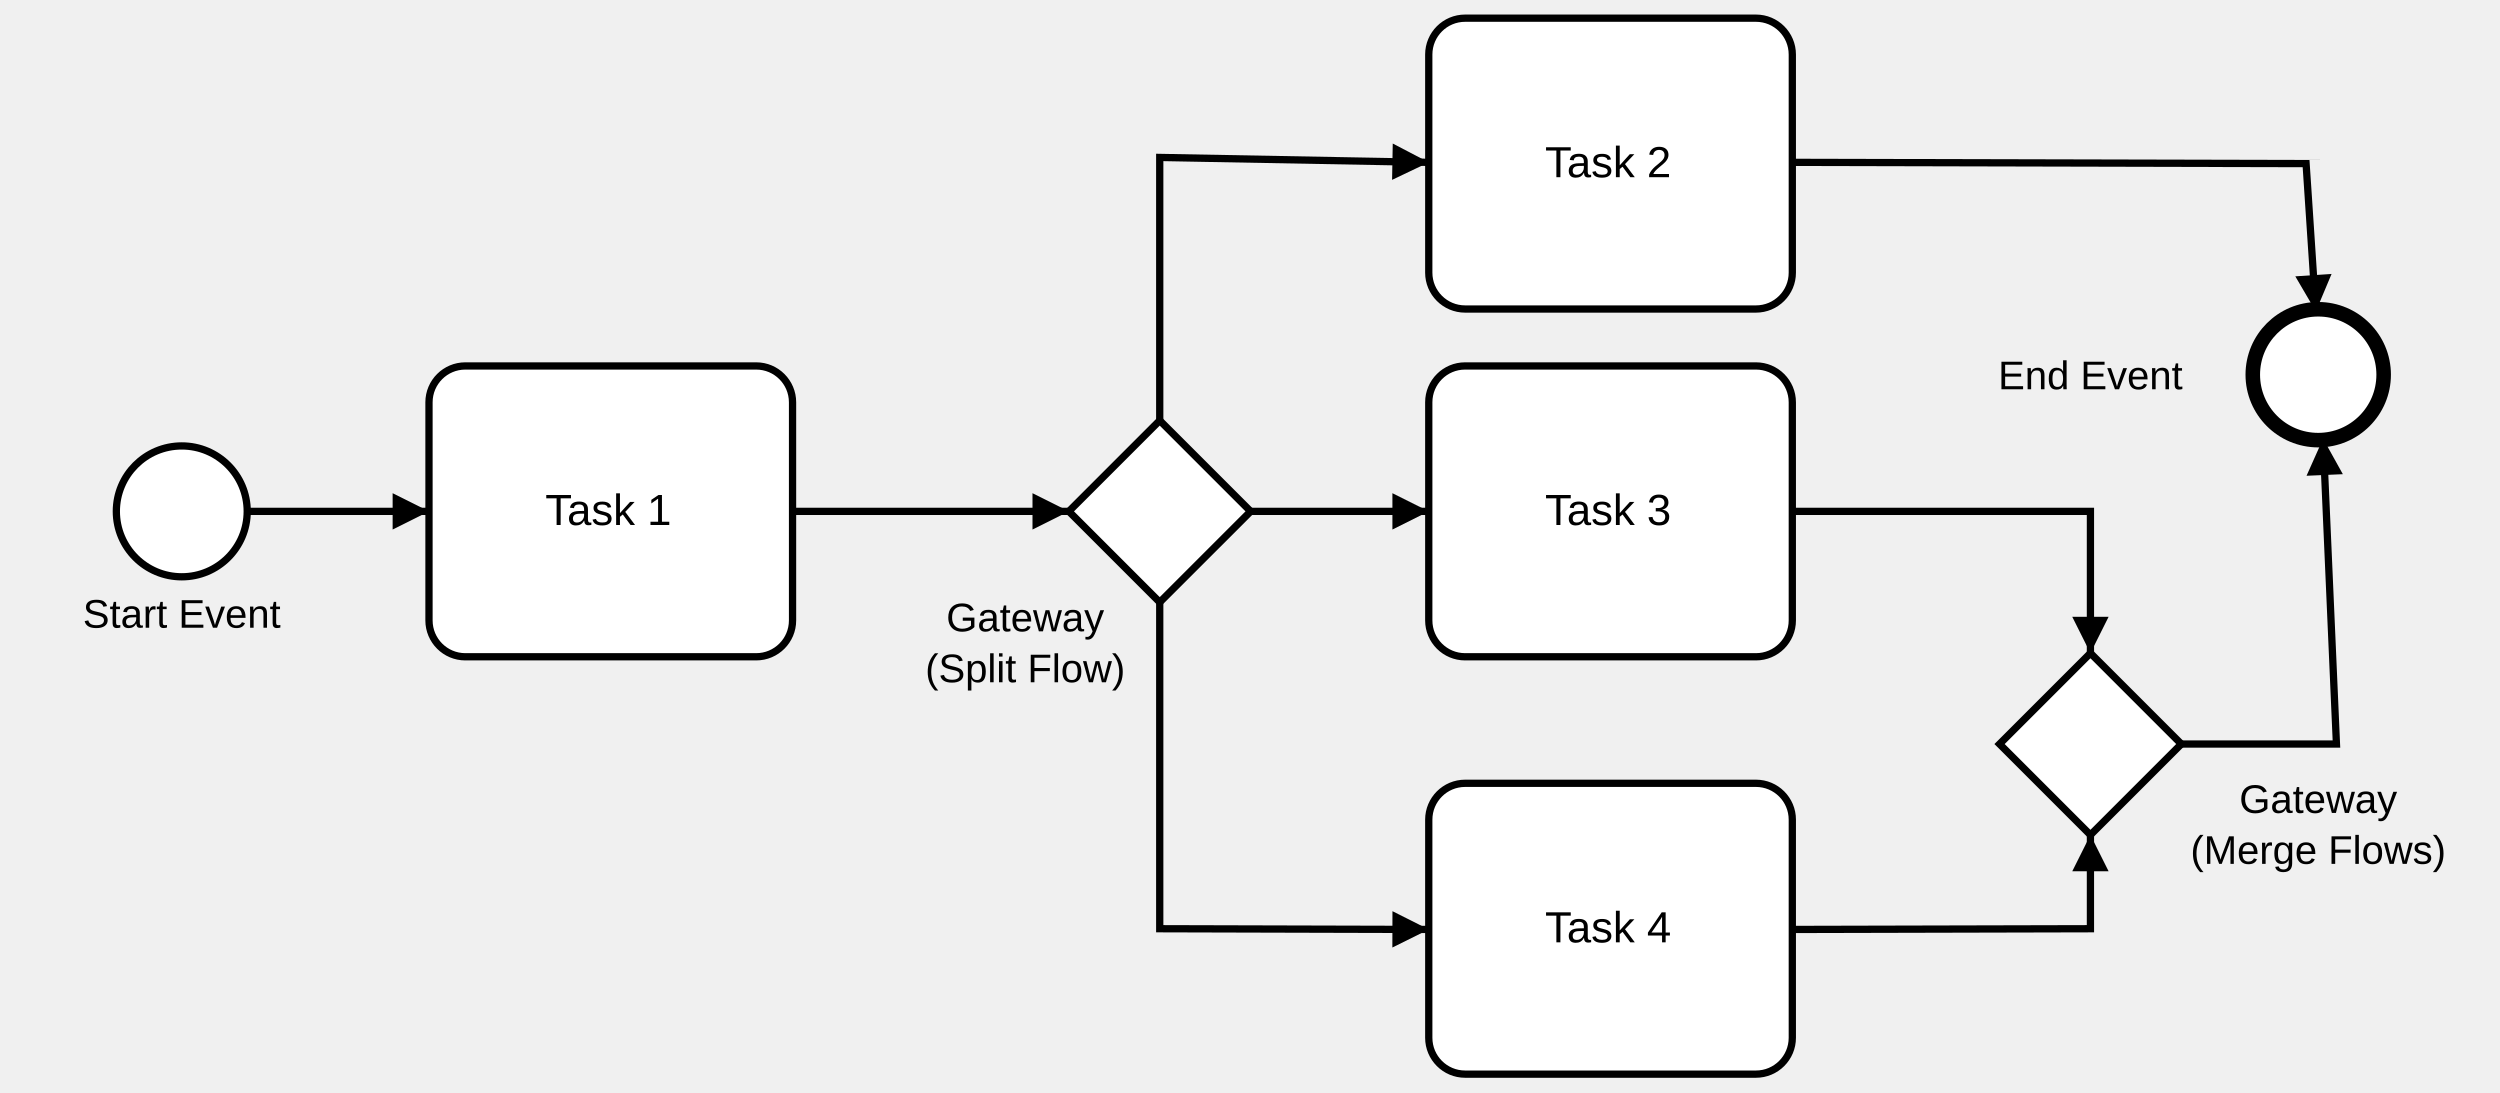
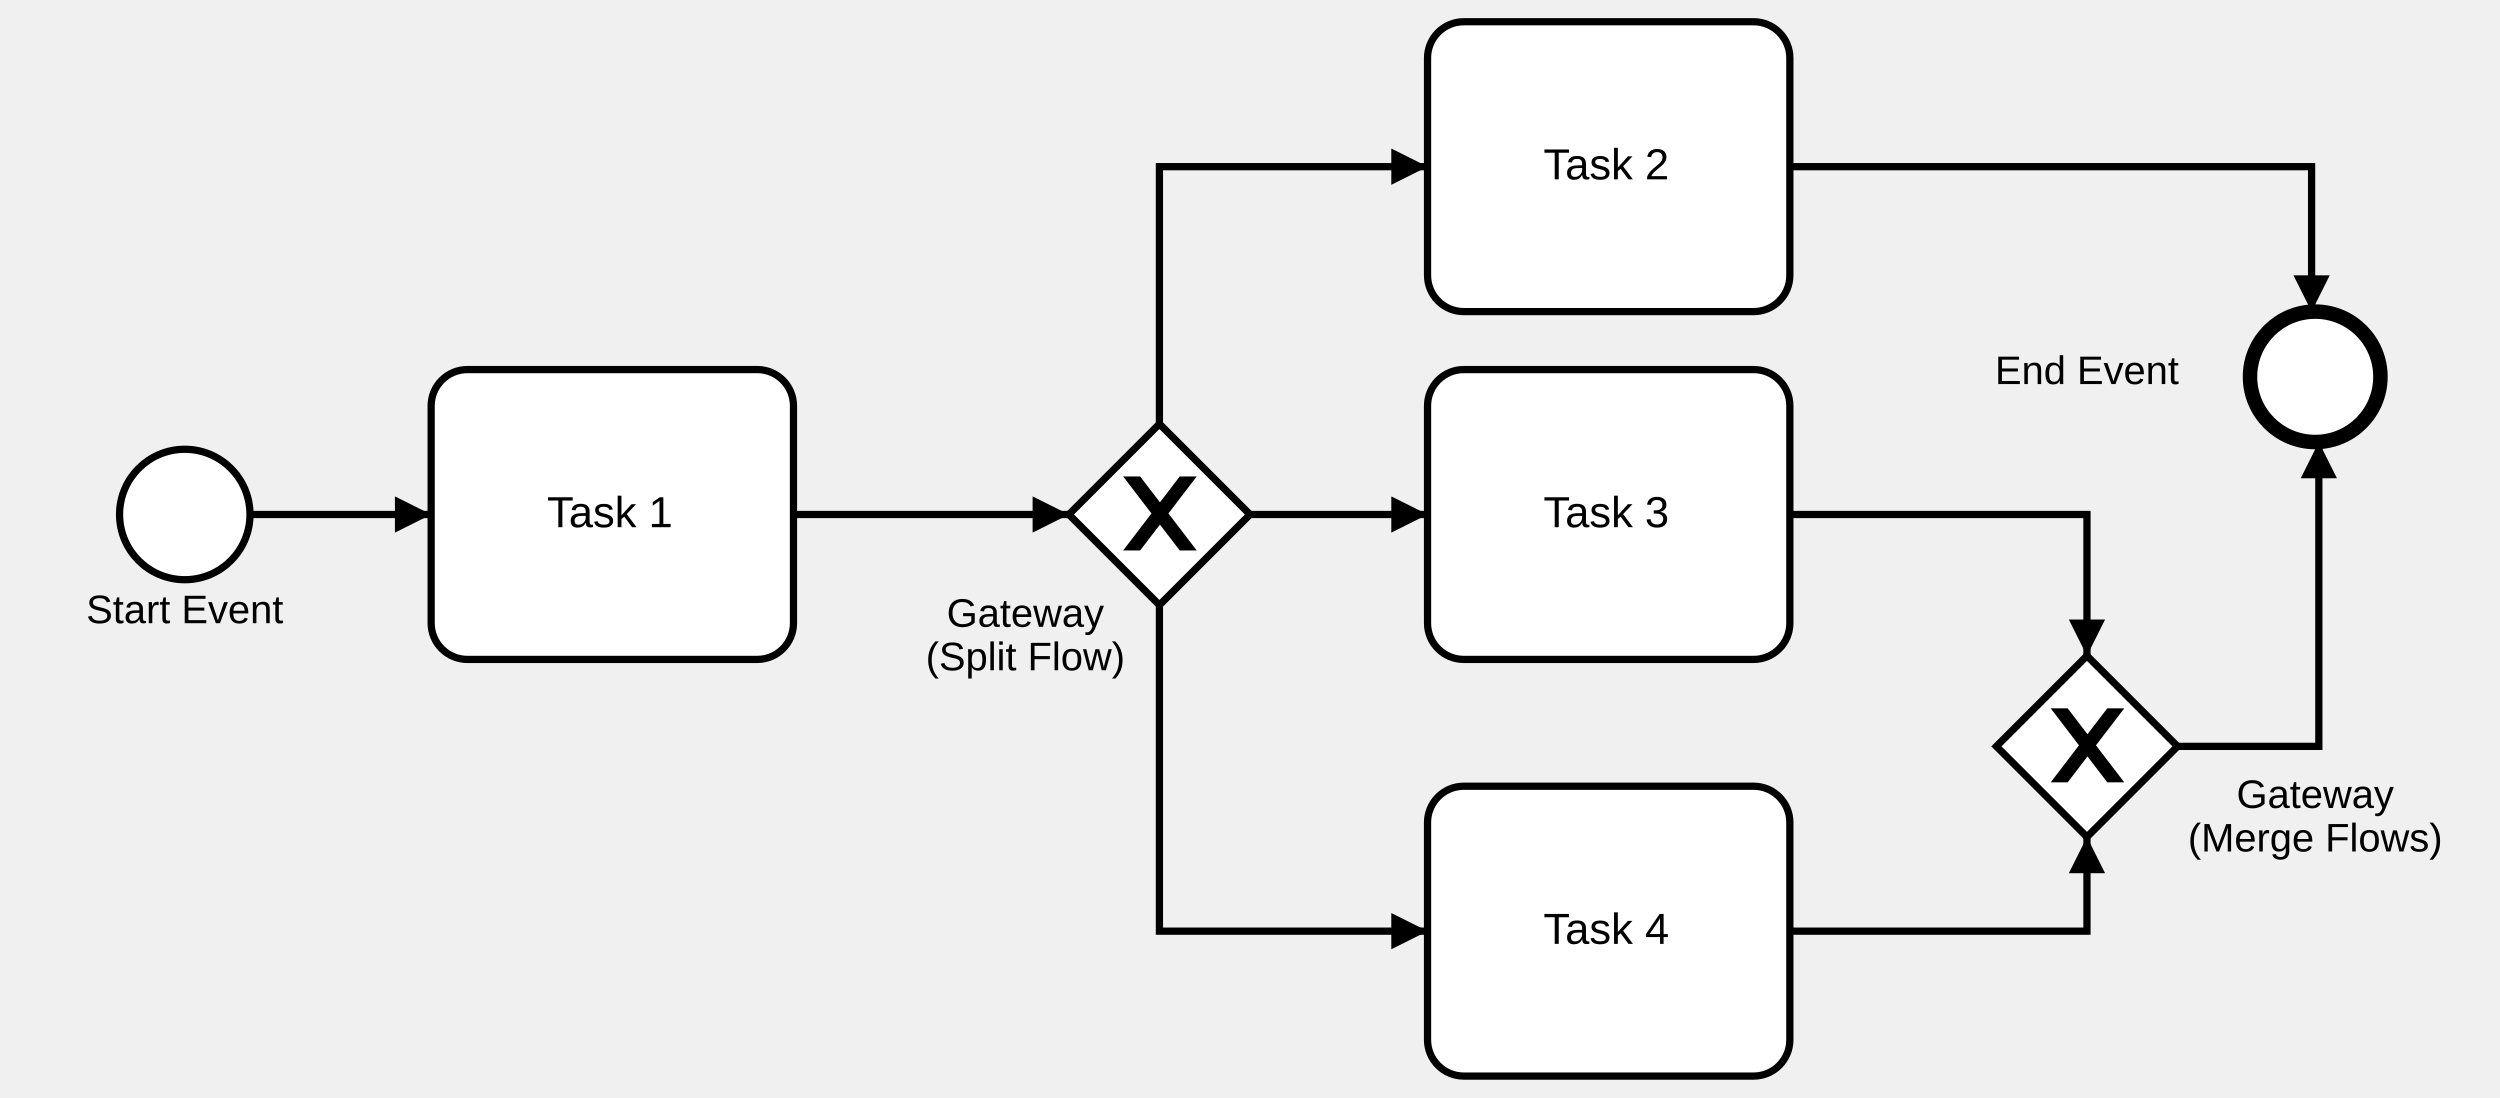
- <svg xmlns="http://www.w3.org/2000/svg" width="687.657" height="300.457" viewBox="141 -20.659 687.657 300.457" version="1.1">
+ <svg xmlns="http://www.w3.org/2000/svg" width="690" height="303" viewBox="140 -22 690 303" version="1.1">
  <defs>
-     <marker viewBox="0 0 20 20" markerWidth="10" markerHeight="10" orient="auto" refX="11" refY="10" id="markerSi19hnm357">
+     <marker viewBox="0 0 20 20" markerWidth="10" markerHeight="10" orient="auto" refX="11" refY="10" id="markerSi8kf9c5xbd">
      <path d="M 1 5 L 11 10 L 1 15 Z" fill="#000000" style="stroke-width: 1px; stroke-linecap: round; stroke-dasharray: 10000px, 1px;" />
    </marker>
-     <marker viewBox="0 0 20 20" markerWidth="20" markerHeight="20" orient="auto" refX="6" refY="6" id="markerSi19hnm359">
+     <marker viewBox="0 0 20 20" markerWidth="20" markerHeight="20" orient="auto" refX="6" refY="6" id="markerSi8kf9c5xbf">
      <circle cx="6" cy="6" r="5" fill="#ffffff" stroke="#000000" style="stroke-width: 1px; stroke-linecap: round; stroke-dasharray: 10000px, 1px;" />
    </marker>
-     <marker viewBox="0 0 20 20" markerWidth="20" markerHeight="20" orient="auto" refX="11" refY="10" id="markerSi19hnm35b">
+     <marker viewBox="0 0 20 20" markerWidth="20" markerHeight="20" orient="auto" refX="11" refY="10" id="markerSi8kf9c5xbh">
      <path d="M 1 5 L 11 10 L 1 15 Z" fill="#ffffff" stroke="#000000" style="stroke-width: 1px; stroke-linecap: round; stroke-dasharray: 10000px, 1px;" />
    </marker>
-     <marker viewBox="0 0 20 20" markerWidth="10" markerHeight="10" orient="auto" refX="11" refY="10" id="markerSi19hnm35d">
+     <marker viewBox="0 0 20 20" markerWidth="10" markerHeight="10" orient="auto" refX="11" refY="10" id="markerSi8kf9c5xbj">
      <path d="M 1 5 L 11 10 L 1 15" fill="#ffffff" stroke="#000000" style="stroke-width: 1px; stroke-linecap: round; stroke-dasharray: 10000px, 1px;" />
    </marker>
-     <marker viewBox="0 0 20 20" markerWidth="10" markerHeight="10" orient="auto" refX="-1" refY="10" id="markerSi19hnm35f">
+     <marker viewBox="0 0 20 20" markerWidth="10" markerHeight="10" orient="auto" refX="-1" refY="10" id="markerSi8kf9c5xbl">
      <path d="M 0 10 L 8 6 L 16 10 L 8 14 Z" fill="#ffffff" stroke="#000000" style="stroke-width: 1px; stroke-linecap: round; stroke-dasharray: 10000px, 1px;" />
    </marker>
-     <marker viewBox="0 0 20 20" markerWidth="10" markerHeight="10" orient="auto" refX="-5" refY="10" id="markerSi19hnm35h">
+     <marker viewBox="0 0 20 20" markerWidth="10" markerHeight="10" orient="auto" refX="-5" refY="10" id="markerSi8kf9c5xbn">
      <path d="M 1 4 L 5 16" fill="#000000" stroke="#000000" style="stroke-width: 1px; stroke-linecap: round; stroke-dasharray: 10000px, 1px;" />
    </marker>
  </defs>
-   <g class=" djs-group djs-shape" data-element-id="StartEvent_1" transform="matrix(1,0,0,1,173,102)" style="display: block; touch-action: pan-y; -webkit-user-select: none; -webkit-user-drag: none; -webkit-tap-highlight-color: rgba(0, 0, 0, 0);">
-     <rect fill="none" class="djs-outline" x="-5" y="-5" width="46" height="46" />
-     <g class=" djs-visual">
-       <circle cx="18" cy="18" r="18" stroke="#000000" fill="#ffffff" style="stroke-width: 2px;" />
-     </g>
-     <rect x="0" y="0" width="36" height="36" fill="none" stroke="#ffffff" style="stroke-opacity: 0; stroke-width: 10px;" class="djs-hit" />
-   </g>
-   <g class=" djs-group djs-shape" data-element-id="StartEvent_1_label" transform="matrix(1,0,0,1,146,138)" style="display: block; touch-action: pan-y; -webkit-user-select: none; -webkit-user-drag: none; -webkit-tap-highlight-color: rgba(0, 0, 0, 0);">
-     <rect fill="none" class="djs-outline" x="-5" y="-5" width="100" height="30" />
-     <rect x="0" y="0" width="90" height="20" fill="none" stroke="#ffffff" style="stroke-opacity: 0; stroke-width: 10px;" class="djs-hit" />
-     <g class=" djs-visual">
-       <text class=" djs-label" style="font-family: Arial, sans-serif; font-size: 11px;">
-         <tspan x="17.789" y="14">Start Event</tspan>
-       </text>
-     </g>
-   </g>
-   <g class=" djs-group djs-shape" data-element-id="Task_0qrckvo" transform="matrix(1,0,0,1,259,80)" style="display: block; touch-action: pan-y; -webkit-user-select: none; -webkit-user-drag: none; -webkit-tap-highlight-color: rgba(0, 0, 0, 0);">
-     <rect fill="none" class="djs-outline" x="-5" y="-5" width="110" height="90" />
-     <rect x="0" y="0" width="100" height="80" fill="none" stroke="#ffffff" style="stroke-opacity: 0; stroke-width: 10px;" class="djs-hit" />
-     <g class=" djs-visual">
-       <rect x="0" y="0" width="100" height="80" rx="10" ry="10" stroke="#000000" fill="#ffffff" style="stroke-width: 2px;" />
-       <text class=" djs-label" style="font-family: Arial, sans-serif; font-size: 12px;">
-         <tspan x="31.992" y="43.75">Task 1</tspan>
-       </text>
-     </g>
-   </g>
-   <g class=" djs-group djs-connection" data-element-id="SequenceFlow_1e0omsa" style="display: block; touch-action: pan-y; -webkit-user-select: none; -webkit-user-drag: none; -webkit-tap-highlight-color: rgba(0, 0, 0, 0);">
-     <polyline points="209,120 259,120 " fill="none" stroke="#ffffff" style="stroke-opacity: 0; stroke-width: 10px;" class="djs-hit" />
-     <g class=" djs-visual">
-       <path d="m  209,120L259,120 " fill="none" stroke="#000000" style="stroke-width: 2px; marker-end: url(#markerSi19hnm357);" />
-     </g>
-   </g>
-   <g class=" djs-group djs-shape" data-element-id="SequenceFlow_1e0omsa_label" transform="matrix(1,0,0,1,189,110)" style="display: none; touch-action: pan-y; -webkit-user-select: none; -webkit-user-drag: none; -webkit-tap-highlight-color: rgba(0, 0, 0, 0);">
-     <rect fill="none" class="djs-outline" x="-5" y="-5" width="100" height="30" />
-     <rect x="0" y="0" width="90" height="20" fill="none" stroke="#ffffff" style="stroke-opacity: 0; stroke-width: 10px;" class="djs-hit" />
-     <g class=" djs-visual">
-       <text class=" djs-label" style="font-family: Arial, sans-serif; font-size: 11px;">
-         <tspan x="45" y="0" />
-       </text>
-     </g>
-   </g>
-   <g class=" djs-group djs-shape" data-element-id="ExclusiveGateway_13vn7qs" transform="matrix(1,0,0,1,435,95)" style="display: block; touch-action: pan-y; -webkit-user-select: none; -webkit-user-drag: none; -webkit-tap-highlight-color: rgba(0, 0, 0, 0);">
-     <rect fill="none" class="djs-outline" x="-5" y="-5" width="60" height="60" />
-     <rect x="0" y="0" width="50" height="50" fill="none" stroke="#ffffff" style="stroke-opacity: 0; stroke-width: 10px;" class="djs-hit" />
-     <g class=" djs-visual">
-       <polygon points="25,0,50,25,25,50,0,25" stroke="#000000" fill="#ffffff" style="stroke-width: 2px;" />
-     </g>
-   </g>
-   <g class=" djs-group djs-shape" data-element-id="ExclusiveGateway_13vn7qs_label" transform="matrix(1,0,0,1,378,139)" style="display: block; touch-action: pan-y; -webkit-user-select: none; -webkit-user-drag: none; -webkit-tap-highlight-color: rgba(0, 0, 0, 0);">
-     <rect fill="none" class="djs-outline" x="-5" y="-5" width="100" height="30" />
-     <rect x="0" y="0" width="90" height="20" fill="none" stroke="#ffffff" style="stroke-opacity: 0; stroke-width: 10px;" class="djs-hit" />
-     <g class=" djs-visual">
-       <text class=" djs-label" style="font-family: Arial, sans-serif; font-size: 11px;">
-         <tspan x="23.289" y="14">Gateway</tspan>
-         <tspan x="17.492" y="28">(Split Flow)</tspan>
-       </text>
-     </g>
-   </g>
-   <g class=" djs-group djs-connection" data-element-id="SequenceFlow_0qd1hb6" style="display: block; touch-action: pan-y; -webkit-user-select: none; -webkit-user-drag: none; -webkit-tap-highlight-color: rgba(0, 0, 0, 0);">
-     <polyline points="359,120 435,120 " fill="none" stroke="#ffffff" style="stroke-opacity: 0; stroke-width: 10px;" class="djs-hit" />
-     <g class=" djs-visual">
-       <path d="m  359,120L435,120 " fill="none" stroke="#000000" style="stroke-width: 2px; marker-end: url(#markerSi19hnm357);" />
-     </g>
-   </g>
-   <g class=" djs-group djs-shape" data-element-id="SequenceFlow_0qd1hb6_label" transform="matrix(1,0,0,1,351.5,110)" style="display: none; touch-action: pan-y; -webkit-user-select: none; -webkit-user-drag: none; -webkit-tap-highlight-color: rgba(0, 0, 0, 0);">
-     <rect fill="none" class="djs-outline" x="-5" y="-5" width="100" height="30" />
-     <rect x="0" y="0" width="90" height="20" fill="none" stroke="#ffffff" style="stroke-opacity: 0; stroke-width: 10px;" class="djs-hit" />
-     <g class=" djs-visual">
-       <text class=" djs-label" style="font-family: Arial, sans-serif; font-size: 11px;">
-         <tspan x="45" y="0" />
-       </text>
-     </g>
-   </g>
-   <g class=" djs-group djs-shape" data-element-id="Task_0tgrn3k" transform="matrix(1,0,0,1,534,80)" style="display: block; touch-action: pan-y; -webkit-user-select: none; -webkit-user-drag: none; -webkit-tap-highlight-color: rgba(0, 0, 0, 0);">
-     <rect fill="none" class="djs-outline" x="-5" y="-5" width="110" height="90" />
-     <rect x="0" y="0" width="100" height="80" fill="none" stroke="#ffffff" style="stroke-opacity: 0; stroke-width: 10px;" class="djs-hit" />
-     <g class=" djs-visual">
-       <rect x="0" y="0" width="100" height="80" rx="10" ry="10" stroke="#000000" fill="#ffffff" style="stroke-width: 2px;" />
-       <text class=" djs-label" style="font-family: Arial, sans-serif; font-size: 12px;">
-         <tspan x="31.992" y="43.75">Task 3</tspan>
-       </text>
-     </g>
-   </g>
-   <g class=" djs-group djs-connection" data-element-id="SequenceFlow_0dim529" style="display: block; touch-action: pan-y; -webkit-user-select: none; -webkit-user-drag: none; -webkit-tap-highlight-color: rgba(0, 0, 0, 0);">
-     <polyline points="485,120 534,120 " fill="none" stroke="#ffffff" style="stroke-opacity: 0; stroke-width: 10px;" class="djs-hit" />
-     <g class=" djs-visual">
-       <path d="m  485,120L534,120 " fill="none" stroke="#000000" style="stroke-width: 2px; marker-end: url(#markerSi19hnm357);" />
-     </g>
-   </g>
-   <g class=" djs-group djs-shape" data-element-id="SequenceFlow_0dim529_label" transform="matrix(1,0,0,1,464,110)" style="display: none; touch-action: pan-y; -webkit-user-select: none; -webkit-user-drag: none; -webkit-tap-highlight-color: rgba(0, 0, 0, 0);">
-     <rect fill="none" class="djs-outline" x="-5" y="-5" width="100" height="30" />
-     <rect x="0" y="0" width="90" height="20" fill="none" stroke="#ffffff" style="stroke-opacity: 0; stroke-width: 10px;" class="djs-hit" />
-     <g class=" djs-visual">
-       <text class=" djs-label" style="font-family: Arial, sans-serif; font-size: 11px;">
-         <tspan x="45" y="0" />
-       </text>
-     </g>
-   </g>
-   <g class=" djs-group djs-shape" data-element-id="Task_0rl6inp" transform="matrix(1,0,0,1,534,194.7978)" style="display: block; touch-action: pan-y; -webkit-user-select: none; -webkit-user-drag: none; -webkit-tap-highlight-color: rgba(0, 0, 0, 0);">
-     <rect fill="none" class="djs-outline" x="-5" y="-5" width="110" height="90" />
-     <rect x="0" y="0" width="100" height="80" fill="none" stroke="#ffffff" style="stroke-opacity: 0; stroke-width: 10px;" class="djs-hit" />
-     <g class=" djs-visual">
-       <rect x="0" y="0" width="100" height="80" rx="10" ry="10" stroke="#000000" fill="#ffffff" style="stroke-width: 2px;" />
-       <text class=" djs-label" style="font-family: Arial, sans-serif; font-size: 12px;">
-         <tspan x="31.992" y="43.75">Task 4</tspan>
-       </text>
-     </g>
-   </g>
-   <g class=" djs-group djs-connection" data-element-id="SequenceFlow_13bc7dv" style="display: block; touch-action: pan-y; -webkit-user-select: none; -webkit-user-drag: none; -webkit-tap-highlight-color: rgba(0, 0, 0, 0);">
-     <polyline points="460,145 460,234.798 534,235 " fill="none" stroke="#ffffff" style="stroke-opacity: 0; stroke-width: 10px;" class="djs-hit" />
-     <g class=" djs-visual">
-       <path d="m  460,145L460,234.798 L534,235 " fill="none" stroke="#000000" style="stroke-width: 2px; marker-end: url(#markerSi19hnm357);" />
-     </g>
-   </g>
-   <g class=" djs-group djs-shape" data-element-id="SequenceFlow_13bc7dv_label" transform="matrix(1,0,0,1,464,110)" style="display: none; touch-action: pan-y; -webkit-user-select: none; -webkit-user-drag: none; -webkit-tap-highlight-color: rgba(0, 0, 0, 0);">
-     <rect fill="none" class="djs-outline" x="-5" y="-5" width="100" height="30" />
-     <rect x="0" y="0" width="90" height="20" fill="none" stroke="#ffffff" style="stroke-opacity: 0; stroke-width: 10px;" class="djs-hit" />
-     <g class=" djs-visual">
-       <text class=" djs-label" style="font-family: Arial, sans-serif; font-size: 11px;">
-         <tspan x="45" y="0" />
-       </text>
-     </g>
-   </g>
-   <g class=" djs-group djs-shape" data-element-id="Task_083dibb" transform="matrix(1,0,0,1,534,-15.659)" style="display: block; touch-action: pan-y; -webkit-user-select: none; -webkit-user-drag: none; -webkit-tap-highlight-color: rgba(0, 0, 0, 0);">
-     <rect fill="none" class="djs-outline" x="-5" y="-5" width="110" height="90" />
-     <rect x="0" y="0" width="100" height="80" fill="none" stroke="#ffffff" style="stroke-opacity: 0; stroke-width: 10px;" class="djs-hit" />
-     <g class=" djs-visual">
-       <rect x="0" y="0" width="100" height="80" rx="10" ry="10" stroke="#000000" fill="#ffffff" style="stroke-width: 2px;" />
-       <text class=" djs-label" style="font-family: Arial, sans-serif; font-size: 12px;">
-         <tspan x="31.992" y="43.75">Task 2</tspan>
-       </text>
-     </g>
-   </g>
-   <g class=" djs-group djs-connection" data-element-id="SequenceFlow_0rtl06x" style="display: block; touch-action: pan-y; -webkit-user-select: none; -webkit-user-drag: none; -webkit-tap-highlight-color: rgba(0, 0, 0, 0);">
-     <polyline points="460,95 460,22.646 534,24 " fill="none" stroke="#ffffff" style="stroke-opacity: 0; stroke-width: 10px;" class="djs-hit" />
-     <g class=" djs-visual">
-       <path d="m  460,95L460,22.646 L534,24 " fill="none" stroke="#000000" style="stroke-width: 2px; marker-end: url(#markerSi19hnm357);" />
-     </g>
-   </g>
-   <g class=" djs-group djs-shape" data-element-id="SequenceFlow_0rtl06x_label" transform="matrix(1,0,0,1,464,110)" style="display: none; touch-action: pan-y; -webkit-user-select: none; -webkit-user-drag: none; -webkit-tap-highlight-color: rgba(0, 0, 0, 0);">
-     <rect fill="none" class="djs-outline" x="-5" y="-5" width="100" height="30" />
-     <rect x="0" y="0" width="90" height="20" fill="none" stroke="#ffffff" style="stroke-opacity: 0; stroke-width: 10px;" class="djs-hit" />
-     <g class=" djs-visual">
-       <text class=" djs-label" style="font-family: Arial, sans-serif; font-size: 11px;">
-         <tspan x="45" y="0" />
-       </text>
-     </g>
-   </g>
-   <g class=" djs-group djs-shape" data-element-id="ExclusiveGateway_1aasx8u" transform="matrix(1,0,0,1,691,159)" style="display: block; touch-action: pan-y; -webkit-user-select: none; -webkit-user-drag: none; -webkit-tap-highlight-color: rgba(0, 0, 0, 0);">
-     <rect fill="none" class="djs-outline" x="-5" y="-5" width="60" height="60" />
-     <rect x="0" y="0" width="50" height="50" fill="none" stroke="#ffffff" style="stroke-opacity: 0; stroke-width: 10px;" class="djs-hit" />
-     <g class=" djs-visual">
-       <polygon points="25,0,50,25,25,50,0,25" stroke="#000000" fill="#ffffff" style="stroke-width: 2px;" />
-     </g>
-   </g>
-   <g class=" djs-group djs-shape" data-element-id="ExclusiveGateway_1aasx8u_label" transform="matrix(1,0,0,1,733.6566,188.9499)" style="display: block; touch-action: pan-y; -webkit-user-select: none; -webkit-user-drag: none; -webkit-tap-highlight-color: rgba(0, 0, 0, 0);">
-     <rect fill="none" class="djs-outline" x="-5" y="-5" width="100" height="30" />
-     <rect x="0" y="0" width="90" height="20" fill="none" stroke="#ffffff" style="stroke-opacity: 0; stroke-width: 10px;" class="djs-hit" />
-     <g class=" djs-visual">
-       <text class=" djs-label" style="font-family: Arial, sans-serif; font-size: 11px;">
-         <tspan x="23.289" y="14">Gateway</tspan>
-         <tspan x="9.852" y="28">(Merge Flows)</tspan>
-       </text>
-     </g>
-   </g>
-   <g class=" djs-group djs-connection" data-element-id="SequenceFlow_0ho4a9o" style="display: block; touch-action: pan-y; -webkit-user-select: none; -webkit-user-drag: none; -webkit-tap-highlight-color: rgba(0, 0, 0, 0);">
-     <polyline points="634,120 716,120 716,159 " fill="none" stroke="#ffffff" style="stroke-opacity: 0; stroke-width: 10px;" class="djs-hit" />
-     <g class=" djs-visual">
-       <path d="m  634,120L716,120 L716,159 " fill="none" stroke="#000000" style="stroke-width: 2px; marker-end: url(#markerSi19hnm357);" />
-     </g>
-   </g>
-   <g class=" djs-group djs-shape" data-element-id="SequenceFlow_0ho4a9o_label" transform="matrix(1,0,0,1,626.5,110)" style="display: none; touch-action: pan-y; -webkit-user-select: none; -webkit-user-drag: none; -webkit-tap-highlight-color: rgba(0, 0, 0, 0);">
-     <rect fill="none" class="djs-outline" x="-5" y="-5" width="100" height="30" />
-     <rect x="0" y="0" width="90" height="20" fill="none" stroke="#ffffff" style="stroke-opacity: 0; stroke-width: 10px;" class="djs-hit" />
-     <g class=" djs-visual">
-       <text class=" djs-label" style="font-family: Arial, sans-serif; font-size: 11px;">
-         <tspan x="45" y="0" />
-       </text>
-     </g>
-   </g>
-   <g class=" djs-group djs-connection" data-element-id="SequenceFlow_1jhtjba" style="display: block; touch-action: pan-y; -webkit-user-select: none; -webkit-user-drag: none; -webkit-tap-highlight-color: rgba(0, 0, 0, 0);">
-     <polyline points="634,235 716,234.798 716,209 " fill="none" stroke="#ffffff" style="stroke-opacity: 0; stroke-width: 10px;" class="djs-hit" />
-     <g class=" djs-visual">
-       <path d="m  634,235L716,234.798 L716,209 " fill="none" stroke="#000000" style="stroke-width: 2px; marker-end: url(#markerSi19hnm357);" />
-     </g>
-   </g>
-   <g class=" djs-group djs-shape" data-element-id="SequenceFlow_1jhtjba_label" transform="matrix(1,0,0,1,627,174.5)" style="display: none; touch-action: pan-y; -webkit-user-select: none; -webkit-user-drag: none; -webkit-tap-highlight-color: rgba(0, 0, 0, 0);">
-     <rect fill="none" class="djs-outline" x="-5" y="-5" width="100" height="30" />
-     <rect x="0" y="0" width="90" height="20" fill="none" stroke="#ffffff" style="stroke-opacity: 0; stroke-width: 10px;" class="djs-hit" />
-     <g class=" djs-visual">
-       <text class=" djs-label" style="font-family: Arial, sans-serif; font-size: 11px;">
-         <tspan x="45" y="0" />
-       </text>
-     </g>
-   </g>
-   <g class=" djs-group djs-shape" data-element-id="EndEvent_1e9k0u7" transform="matrix(1,0,0,1,760.6566,64.406)" style="display: block; touch-action: pan-y; -webkit-user-select: none; -webkit-user-drag: none; -webkit-tap-highlight-color: rgba(0, 0, 0, 0);">
-     <rect fill="none" class="djs-outline" x="-5" y="-5" width="46" height="46" />
-     <rect x="0" y="0" width="36" height="36" fill="none" stroke="#ffffff" style="stroke-opacity: 0; stroke-width: 10px;" class="djs-hit" />
-     <g class=" djs-visual">
-       <circle cx="18" cy="18" r="18" stroke="#000000" fill="#ffffff" style="stroke-width: 4px;" />
-     </g>
-   </g>
-   <g class=" djs-group djs-shape" data-element-id="EndEvent_1e9k0u7_label" transform="matrix(1,0,0,1,671,72.406)" style="display: block; touch-action: pan-y; -webkit-user-select: none; -webkit-user-drag: none; -webkit-tap-highlight-color: rgba(0, 0, 0, 0);">
-     <rect fill="none" class="djs-outline" x="-5" y="-5" width="100" height="30" />
-     <rect x="0" y="0" width="90" height="20" fill="none" stroke="#ffffff" style="stroke-opacity: 0; stroke-width: 10px;" class="djs-hit" />
-     <g class=" djs-visual">
-       <text class=" djs-label" style="font-family: Arial, sans-serif; font-size: 11px;">
-         <tspan x="19.617" y="14">End Event</tspan>
-       </text>
-     </g>
-   </g>
-   <g class=" djs-group djs-connection" data-element-id="SequenceFlow_1prrdtc" style="display: block; touch-action: pan-y; -webkit-user-select: none; -webkit-user-drag: none; -webkit-tap-highlight-color: rgba(0, 0, 0, 0);">
-     <polyline points="634,24 775.315,24.341 778,65 " fill="none" stroke="#ffffff" style="stroke-opacity: 0; stroke-width: 10px;" class="djs-hit" />
-     <g class=" djs-visual">
-       <path d="m  634,24L775.315,24.341 L778,65 " fill="none" stroke="#000000" style="stroke-width: 2px; marker-end: url(#markerSi19hnm357);" />
-     </g>
-   </g>
-   <g class=" djs-group djs-shape" data-element-id="SequenceFlow_1prrdtc_label" transform="matrix(1,0,0,1,630,12.8351)" style="display: none; touch-action: pan-y; -webkit-user-select: none; -webkit-user-drag: none; -webkit-tap-highlight-color: rgba(0, 0, 0, 0);">
-     <rect fill="none" class="djs-outline" x="-5" y="-5" width="100" height="30" />
-     <rect x="0" y="0" width="90" height="20" fill="none" stroke="#ffffff" style="stroke-opacity: 0; stroke-width: 10px;" class="djs-hit" />
-     <g class=" djs-visual">
-       <text class=" djs-label" style="font-family: Arial, sans-serif; font-size: 11px;">
-         <tspan x="45" y="0" />
-       </text>
-     </g>
-   </g>
-   <g class=" djs-group djs-connection" data-element-id="SequenceFlow_0yv3i2x" style="display: block; touch-action: pan-y; -webkit-user-select: none; -webkit-user-drag: none; -webkit-tap-highlight-color: rgba(0, 0, 0, 0);">
-     <polyline points="741,184 783.669,184 780,100 " fill="none" stroke="#ffffff" style="stroke-opacity: 0; stroke-width: 10px;" class="djs-hit" />
-     <g class=" djs-visual">
-       <path d="m  741,184L783.669,184 L780,100 " fill="none" stroke="#000000" style="stroke-width: 2px; marker-end: url(#markerSi19hnm357);" />
-     </g>
-   </g>
-   <g class=" djs-group djs-shape" data-element-id="SequenceFlow_0yv3i2x_label" transform="matrix(1,0,0,1,745,130.929)" style="display: none; touch-action: pan-y; -webkit-user-select: none; -webkit-user-drag: none; -webkit-tap-highlight-color: rgba(0, 0, 0, 0);">
-     <rect fill="none" class="djs-outline" x="-5" y="-5" width="100" height="30" />
-     <rect x="0" y="0" width="90" height="20" fill="none" stroke="#ffffff" style="stroke-opacity: 0; stroke-width: 10px;" class="djs-hit" />
-     <g class=" djs-visual">
-       <text class=" djs-label" style="font-family: Arial, sans-serif; font-size: 11px;">
-         <tspan x="45" y="0" />
-       </text>
+   <g class="djs-group">
+     <g data-element-id="StartEvent_1" transform="matrix(1,0,0,1,173,102)" class="djs-element djs-shape" style="display: block;">
+       <rect fill="none" class="djs-outline" x="-6" y="-6" width="48" height="48" />
+       <g class="djs-visual">
+         <circle cx="18" cy="18" r="18" stroke="#000000" fill="#ffffff" style="stroke-width: 2px;" />
+       </g>
+       <rect x="0" y="0" width="36" height="36" fill="none" stroke="#ffffff" style="stroke-opacity: 0; stroke-width: 15px;" class="djs-hit" />
+     </g>
+   </g>
+   <g class="djs-group">
+     <g data-element-id="StartEvent_1_label" class="djs-element djs-shape" transform="matrix(1,0,0,1,146,138)" style="display: block;">
+       <rect fill="none" class="djs-outline" x="-6" y="-6" width="102" height="32" />
+       <g class="djs-visual">
+         <text class=" djs-label" style="font-family: Arial, sans-serif; font-size: 11px;">
+           <tspan x="17.789" y="12">Start Event</tspan>
+         </text>
+       </g>
+       <rect x="0" y="0" width="90" height="20" fill="none" stroke="#ffffff" style="stroke-opacity: 0; stroke-width: 15px;" class="djs-hit" />
+     </g>
+   </g>
+   <g class="djs-group">
+     <g data-element-id="Task_0qrckvo" class="djs-element djs-shape" transform="matrix(1,0,0,1,259,80)" style="display: block;">
+       <rect fill="none" class="djs-outline" x="-6" y="-6" width="112" height="92" />
+       <g class="djs-visual">
+         <rect x="0" y="0" width="100" height="80" rx="10" ry="10" stroke="#000000" fill="#ffffff" style="stroke-width: 2px;" />
+         <text class=" djs-label" style="font-family: Arial, sans-serif; font-size: 12px;">
+           <tspan x="31.992" y="43.5">Task 1</tspan>
+         </text>
+       </g>
+       <rect x="0" y="0" width="100" height="80" fill="none" stroke="#ffffff" style="stroke-opacity: 0; stroke-width: 15px;" class="djs-hit" />
+     </g>
+   </g>
+   <g class="djs-group">
+     <g data-element-id="ExclusiveGateway_13vn7qs" transform="matrix(1,0,0,1,435,95)" class="djs-element djs-shape" style="display: block;">
+       <rect fill="none" class="djs-outline" x="-6" y="-6" width="62" height="62" />
+       <g class="djs-visual">
+         <polygon points="25,0,50,25,25,50,0,25" stroke="#000000" fill="#ffffff" style="stroke-width: 2px;" />
+         <path d="m 16,15 7.429,9.714 -7.429,9.714 3.429,0 5.714,-7.464 5.714,7.464 3.429,0 -7.429,-9.714 7.429,-9.714 -3.429,0 -5.714,7.464 -5.714,-7.464 -3.429,0 z" fill="#000000" stroke="#000000" style="stroke-width: 1px;" />
+       </g>
+       <rect x="0" y="0" width="50" height="50" fill="none" stroke="#ffffff" style="stroke-opacity: 0; stroke-width: 15px;" class="djs-hit" />
+     </g>
+   </g>
+   <g class="djs-group">
+     <g data-element-id="ExclusiveGateway_13vn7qs_label" class="djs-element djs-shape" transform="matrix(1,0,0,1,378,139)" style="display: block;">
+       <rect fill="none" class="djs-outline" x="-6" y="-6" width="102" height="32" />
+       <g class="djs-visual">
+         <text class=" djs-label" style="font-family: Arial, sans-serif; font-size: 11px;">
+           <tspan x="23.289" y="12">Gateway</tspan>
+           <tspan x="17.492" y="24">(Split Flow)</tspan>
+         </text>
+       </g>
+       <rect x="0" y="0" width="90" height="20" fill="none" stroke="#ffffff" style="stroke-opacity: 0; stroke-width: 15px;" class="djs-hit" />
+     </g>
+   </g>
+   <g class="djs-group">
+     <g data-element-id="Task_0tgrn3k" class="djs-element djs-shape" transform="matrix(1,0,0,1,534,80)" style="display: block;">
+       <rect fill="none" class="djs-outline" x="-6" y="-6" width="112" height="92" />
+       <g class="djs-visual">
+         <rect x="0" y="0" width="100" height="80" rx="10" ry="10" stroke="#000000" fill="#ffffff" style="stroke-width: 2px;" />
+         <text class=" djs-label" style="font-family: Arial, sans-serif; font-size: 12px;">
+           <tspan x="31.992" y="43.5">Task 3</tspan>
+         </text>
+       </g>
+       <rect x="0" y="0" width="100" height="80" fill="none" stroke="#ffffff" style="stroke-opacity: 0; stroke-width: 15px;" class="djs-hit" />
+     </g>
+   </g>
+   <g class="djs-group">
+     <g data-element-id="Task_0rl6inp" class="djs-element djs-shape" transform="matrix(1,0,0,1,534,195)" style="display: block;">
+       <rect fill="none" class="djs-outline" x="-6" y="-6" width="112" height="92" />
+       <g class="djs-visual">
+         <rect x="0" y="0" width="100" height="80" rx="10" ry="10" stroke="#000000" fill="#ffffff" style="stroke-width: 2px;" />
+         <text class=" djs-label" style="font-family: Arial, sans-serif; font-size: 12px;">
+           <tspan x="31.992" y="43.5">Task 4</tspan>
+         </text>
+       </g>
+       <rect x="0" y="0" width="100" height="80" fill="none" stroke="#ffffff" style="stroke-opacity: 0; stroke-width: 15px;" class="djs-hit" />
+     </g>
+   </g>
+   <g class="djs-group">
+     <g data-element-id="Task_083dibb" class="djs-element djs-shape" transform="matrix(1,0,0,1,534,-16)" style="display: block;">
+       <rect fill="none" class="djs-outline" x="-6" y="-6" width="112" height="92" />
+       <g class="djs-visual">
+         <rect x="0" y="0" width="100" height="80" rx="10" ry="10" stroke="#000000" fill="#ffffff" style="stroke-width: 2px;" />
+         <text class=" djs-label" style="font-family: Arial, sans-serif; font-size: 12px;">
+           <tspan x="31.992" y="43.5">Task 2</tspan>
+         </text>
+       </g>
+       <rect x="0" y="0" width="100" height="80" fill="none" stroke="#ffffff" style="stroke-opacity: 0; stroke-width: 15px;" class="djs-hit" />
+     </g>
+   </g>
+   <g class="djs-group">
+     <g data-element-id="ExclusiveGateway_1aasx8u" transform="matrix(1,0,0,1,691,159)" class="djs-element djs-shape" style="display: block;">
+       <rect fill="none" class="djs-outline" x="-6" y="-6" width="62" height="62" />
+       <g class="djs-visual">
+         <polygon points="25,0,50,25,25,50,0,25" stroke="#000000" fill="#ffffff" style="stroke-width: 2px;" />
+         <path d="m 16,15 7.429,9.714 -7.429,9.714 3.429,0 5.714,-7.464 5.714,7.464 3.429,0 -7.429,-9.714 7.429,-9.714 -3.429,0 -5.714,7.464 -5.714,-7.464 -3.429,0 z" fill="#000000" stroke="#000000" style="stroke-width: 1px;" />
+       </g>
+       <rect x="0" y="0" width="50" height="50" fill="none" stroke="#ffffff" style="stroke-opacity: 0; stroke-width: 15px;" class="djs-hit" />
+     </g>
+   </g>
+   <g class="djs-group">
+     <g data-element-id="ExclusiveGateway_1aasx8u_label" class="djs-element djs-shape" transform="matrix(1,0,0,1,734,189)" style="display: block;">
+       <rect fill="none" class="djs-outline" x="-6" y="-6" width="102" height="32" />
+       <g class="djs-visual">
+         <text class=" djs-label" style="font-family: Arial, sans-serif; font-size: 11px;">
+           <tspan x="23.289" y="12">Gateway</tspan>
+           <tspan x="9.852" y="24">(Merge Flows)</tspan>
+         </text>
+       </g>
+       <rect x="0" y="0" width="90" height="20" fill="none" stroke="#ffffff" style="stroke-opacity: 0; stroke-width: 15px;" class="djs-hit" />
+     </g>
+   </g>
+   <g class="djs-group">
+     <g data-element-id="EndEvent_1e9k0u7" transform="matrix(1,0,0,1,761,64)" class="djs-element djs-shape" style="display: block;">
+       <rect fill="none" class="djs-outline" x="-6" y="-6" width="48" height="48" />
+       <g class="djs-visual">
+         <circle cx="18" cy="18" r="18" stroke="#000000" fill="#ffffff" style="stroke-width: 4px;" />
+       </g>
+       <rect x="0" y="0" width="36" height="36" fill="none" stroke="#ffffff" style="stroke-opacity: 0; stroke-width: 15px;" class="djs-hit" />
+     </g>
+   </g>
+   <g class="djs-group">
+     <g data-element-id="EndEvent_1e9k0u7_label" class="djs-element djs-shape" transform="matrix(1,0,0,1,671,72)" style="display: block;">
+       <rect fill="none" class="djs-outline" x="-6" y="-6" width="102" height="32" />
+       <g class="djs-visual">
+         <text class=" djs-label" style="font-family: Arial, sans-serif; font-size: 11px;">
+           <tspan x="19.617" y="12">End Event</tspan>
+         </text>
+       </g>
+       <rect x="0" y="0" width="90" height="20" fill="none" stroke="#ffffff" style="stroke-opacity: 0; stroke-width: 15px;" class="djs-hit" />
+     </g>
+   </g>
+   <g class="djs-group">
+     <g data-element-id="SequenceFlow_1e0omsa" class="djs-element djs-connection" style="display: block;">
+       <rect fill="none" class="djs-outline" x="203" y="114" width="62" height="12" />
+       <g class="djs-visual">
+         <path d="m  209,120L259,120 " fill="none" stroke="#000000" style="stroke-width: 2px; marker-end: url(#markerSi8kf9c5xbd);" />
+       </g>
+       <polyline points="209,120 259,120 " fill="none" stroke="#ffffff" style="stroke-opacity: 0; stroke-width: 15px;" class="djs-hit" />
+     </g>
+   </g>
+   <g class="djs-group">
+     <g data-element-id="SequenceFlow_1e0omsa_label" class="djs-element djs-shape" transform="matrix(1,0,0,1,189,110)" style="display: none;">
+       <rect fill="none" class="djs-outline" x="-6" y="-6" width="102" height="32" />
+       <g class="djs-visual">
+         <text class=" djs-label" style="font-family: Arial, sans-serif; font-size: 11px;">
+           <tspan x="45" y="0" />
+         </text>
+       </g>
+       <rect x="0" y="0" width="90" height="20" fill="none" stroke="#ffffff" style="stroke-opacity: 0; stroke-width: 15px;" class="djs-hit" />
+     </g>
+   </g>
+   <g class="djs-group">
+     <g data-element-id="SequenceFlow_0qd1hb6" class="djs-element djs-connection" style="display: block;">
+       <rect fill="none" class="djs-outline" x="353" y="114" width="88" height="12" />
+       <g class="djs-visual">
+         <path d="m  359,120L435,120 " fill="none" stroke="#000000" style="stroke-width: 2px; marker-end: url(#markerSi8kf9c5xbd);" />
+       </g>
+       <polyline points="359,120 435,120 " fill="none" stroke="#ffffff" style="stroke-opacity: 0; stroke-width: 15px;" class="djs-hit" />
+     </g>
+   </g>
+   <g class="djs-group">
+     <g data-element-id="SequenceFlow_0qd1hb6_label" class="djs-element djs-shape" transform="matrix(1,0,0,1,352,110)" style="display: none;">
+       <rect fill="none" class="djs-outline" x="-6" y="-6" width="102" height="32" />
+       <g class="djs-visual">
+         <text class=" djs-label" style="font-family: Arial, sans-serif; font-size: 11px;">
+           <tspan x="45" y="0" />
+         </text>
+       </g>
+       <rect x="0" y="0" width="90" height="20" fill="none" stroke="#ffffff" style="stroke-opacity: 0; stroke-width: 15px;" class="djs-hit" />
+     </g>
+   </g>
+   <g class="djs-group">
+     <g data-element-id="SequenceFlow_0dim529" class="djs-element djs-connection" style="display: block;">
+       <rect fill="none" class="djs-outline" x="479" y="114" width="61" height="12" />
+       <g class="djs-visual">
+         <path d="m  485,120L534,120 " fill="none" stroke="#000000" style="stroke-width: 2px; marker-end: url(#markerSi8kf9c5xbd);" />
+       </g>
+       <polyline points="485,120 534,120 " fill="none" stroke="#ffffff" style="stroke-opacity: 0; stroke-width: 15px;" class="djs-hit" />
+     </g>
+   </g>
+   <g class="djs-group">
+     <g data-element-id="SequenceFlow_0dim529_label" class="djs-element djs-shape" transform="matrix(1,0,0,1,464,110)" style="display: none;">
+       <rect fill="none" class="djs-outline" x="-6" y="-6" width="102" height="32" />
+       <g class="djs-visual">
+         <text class=" djs-label" style="font-family: Arial, sans-serif; font-size: 11px;">
+           <tspan x="45" y="0" />
+         </text>
+       </g>
+       <rect x="0" y="0" width="90" height="20" fill="none" stroke="#ffffff" style="stroke-opacity: 0; stroke-width: 15px;" class="djs-hit" />
+     </g>
+   </g>
+   <g class="djs-group">
+     <g data-element-id="SequenceFlow_13bc7dv" class="djs-element djs-connection" style="display: block;">
+       <rect fill="none" class="djs-outline" x="454" y="139" width="86" height="102" />
+       <g class="djs-visual">
+         <path d="m  460,145L460,235 L534,235 " fill="none" stroke="#000000" style="stroke-width: 2px; marker-end: url(#markerSi8kf9c5xbd);" />
+       </g>
+       <polyline points="460,145 460,235 534,235 " fill="none" stroke="#ffffff" style="stroke-opacity: 0; stroke-width: 15px;" class="djs-hit" />
+     </g>
+   </g>
+   <g class="djs-group">
+     <g data-element-id="SequenceFlow_13bc7dv_label" class="djs-element djs-shape" transform="matrix(1,0,0,1,464,110)" style="display: none;">
+       <rect fill="none" class="djs-outline" x="-6" y="-6" width="102" height="32" />
+       <g class="djs-visual">
+         <text class=" djs-label" style="font-family: Arial, sans-serif; font-size: 11px;">
+           <tspan x="45" y="0" />
+         </text>
+       </g>
+       <rect x="0" y="0" width="90" height="20" fill="none" stroke="#ffffff" style="stroke-opacity: 0; stroke-width: 15px;" class="djs-hit" />
+     </g>
+   </g>
+   <g class="djs-group">
+     <g data-element-id="SequenceFlow_0rtl06x" class="djs-element djs-connection" style="display: block;">
+       <rect fill="none" class="djs-outline" x="454" y="18" width="86" height="83" />
+       <g class="djs-visual">
+         <path d="m  460,95L460,24 L534,24 " fill="none" stroke="#000000" style="stroke-width: 2px; marker-end: url(#markerSi8kf9c5xbd);" />
+       </g>
+       <polyline points="460,95 460,24 534,24 " fill="none" stroke="#ffffff" style="stroke-opacity: 0; stroke-width: 15px;" class="djs-hit" />
+     </g>
+   </g>
+   <g class="djs-group">
+     <g data-element-id="SequenceFlow_0rtl06x_label" class="djs-element djs-shape" transform="matrix(1,0,0,1,464,110)" style="display: none;">
+       <rect fill="none" class="djs-outline" x="-6" y="-6" width="102" height="32" />
+       <g class="djs-visual">
+         <text class=" djs-label" style="font-family: Arial, sans-serif; font-size: 11px;">
+           <tspan x="45" y="0" />
+         </text>
+       </g>
+       <rect x="0" y="0" width="90" height="20" fill="none" stroke="#ffffff" style="stroke-opacity: 0; stroke-width: 15px;" class="djs-hit" />
+     </g>
+   </g>
+   <g class="djs-group">
+     <g data-element-id="SequenceFlow_0ho4a9o" class="djs-element djs-connection" style="display: block;">
+       <rect fill="none" class="djs-outline" x="628" y="114" width="94" height="51" />
+       <g class="djs-visual">
+         <path d="m  634,120L716,120 L716,159 " fill="none" stroke="#000000" style="stroke-width: 2px; marker-end: url(#markerSi8kf9c5xbd);" />
+       </g>
+       <polyline points="634,120 716,120 716,159 " fill="none" stroke="#ffffff" style="stroke-opacity: 0; stroke-width: 15px;" class="djs-hit" />
+     </g>
+   </g>
+   <g class="djs-group">
+     <g data-element-id="SequenceFlow_0ho4a9o_label" class="djs-element djs-shape" transform="matrix(1,0,0,1,627,110)" style="display: none;">
+       <rect fill="none" class="djs-outline" x="-6" y="-6" width="102" height="32" />
+       <g class="djs-visual">
+         <text class=" djs-label" style="font-family: Arial, sans-serif; font-size: 11px;">
+           <tspan x="45" y="0" />
+         </text>
+       </g>
+       <rect x="0" y="0" width="90" height="20" fill="none" stroke="#ffffff" style="stroke-opacity: 0; stroke-width: 15px;" class="djs-hit" />
+     </g>
+   </g>
+   <g class="djs-group">
+     <g data-element-id="SequenceFlow_1jhtjba" class="djs-element djs-connection" style="display: block;">
+       <rect fill="none" class="djs-outline" x="628" y="203" width="94" height="38" />
+       <g class="djs-visual">
+         <path d="m  634,235L716,235 L716,209 " fill="none" stroke="#000000" style="stroke-width: 2px; marker-end: url(#markerSi8kf9c5xbd);" />
+       </g>
+       <polyline points="634,235 716,235 716,209 " fill="none" stroke="#ffffff" style="stroke-opacity: 0; stroke-width: 15px;" class="djs-hit" />
+     </g>
+   </g>
+   <g class="djs-group">
+     <g data-element-id="SequenceFlow_1jhtjba_label" class="djs-element djs-shape" transform="matrix(1,0,0,1,627,175)" style="display: none;">
+       <rect fill="none" class="djs-outline" x="-6" y="-6" width="102" height="32" />
+       <g class="djs-visual">
+         <text class=" djs-label" style="font-family: Arial, sans-serif; font-size: 11px;">
+           <tspan x="45" y="0" />
+         </text>
+       </g>
+       <rect x="0" y="0" width="90" height="20" fill="none" stroke="#ffffff" style="stroke-opacity: 0; stroke-width: 15px;" class="djs-hit" />
+     </g>
+   </g>
+   <g class="djs-group">
+     <g data-element-id="SequenceFlow_1prrdtc" class="djs-element djs-connection" style="display: block;">
+       <rect fill="none" class="djs-outline" x="628" y="18" width="156" height="52" />
+       <g class="djs-visual">
+         <path d="m  634,24L778,24 L778,64 " fill="none" stroke="#000000" style="stroke-width: 2px; marker-end: url(#markerSi8kf9c5xbd);" />
+       </g>
+       <polyline points="634,24 778,24 778,64 " fill="none" stroke="#ffffff" style="stroke-opacity: 0; stroke-width: 15px;" class="djs-hit" />
+     </g>
+   </g>
+   <g class="djs-group">
+     <g data-element-id="SequenceFlow_1prrdtc_label" class="djs-element djs-shape" transform="matrix(1,0,0,1,630,13)" style="display: none;">
+       <rect fill="none" class="djs-outline" x="-6" y="-6" width="102" height="32" />
+       <g class="djs-visual">
+         <text class=" djs-label" style="font-family: Arial, sans-serif; font-size: 11px;">
+           <tspan x="45" y="0" />
+         </text>
+       </g>
+       <rect x="0" y="0" width="90" height="20" fill="none" stroke="#ffffff" style="stroke-opacity: 0; stroke-width: 15px;" class="djs-hit" />
+     </g>
+   </g>
+   <g class="djs-group">
+     <g data-element-id="SequenceFlow_0yv3i2x" class="djs-element djs-connection" style="display: block;">
+       <rect fill="none" class="djs-outline" x="735" y="94" width="51" height="96" />
+       <g class="djs-visual">
+         <path d="m  741,184L780,184 L780,100 " fill="none" stroke="#000000" style="stroke-width: 2px; marker-end: url(#markerSi8kf9c5xbd);" />
+       </g>
+       <polyline points="741,184 780,184 780,100 " fill="none" stroke="#ffffff" style="stroke-opacity: 0; stroke-width: 15px;" class="djs-hit" />
+     </g>
+   </g>
+   <g class="djs-group">
+     <g data-element-id="SequenceFlow_0yv3i2x_label" class="djs-element djs-shape" transform="matrix(1,0,0,1,745,131)" style="display: none;">
+       <rect fill="none" class="djs-outline" x="-6" y="-6" width="102" height="32" />
+       <g class="djs-visual">
+         <text class=" djs-label" style="font-family: Arial, sans-serif; font-size: 11px;">
+           <tspan x="45" y="0" />
+         </text>
+       </g>
+       <rect x="0" y="0" width="90" height="20" fill="none" stroke="#ffffff" style="stroke-opacity: 0; stroke-width: 15px;" class="djs-hit" />
    </g>
  </g>
</svg>
